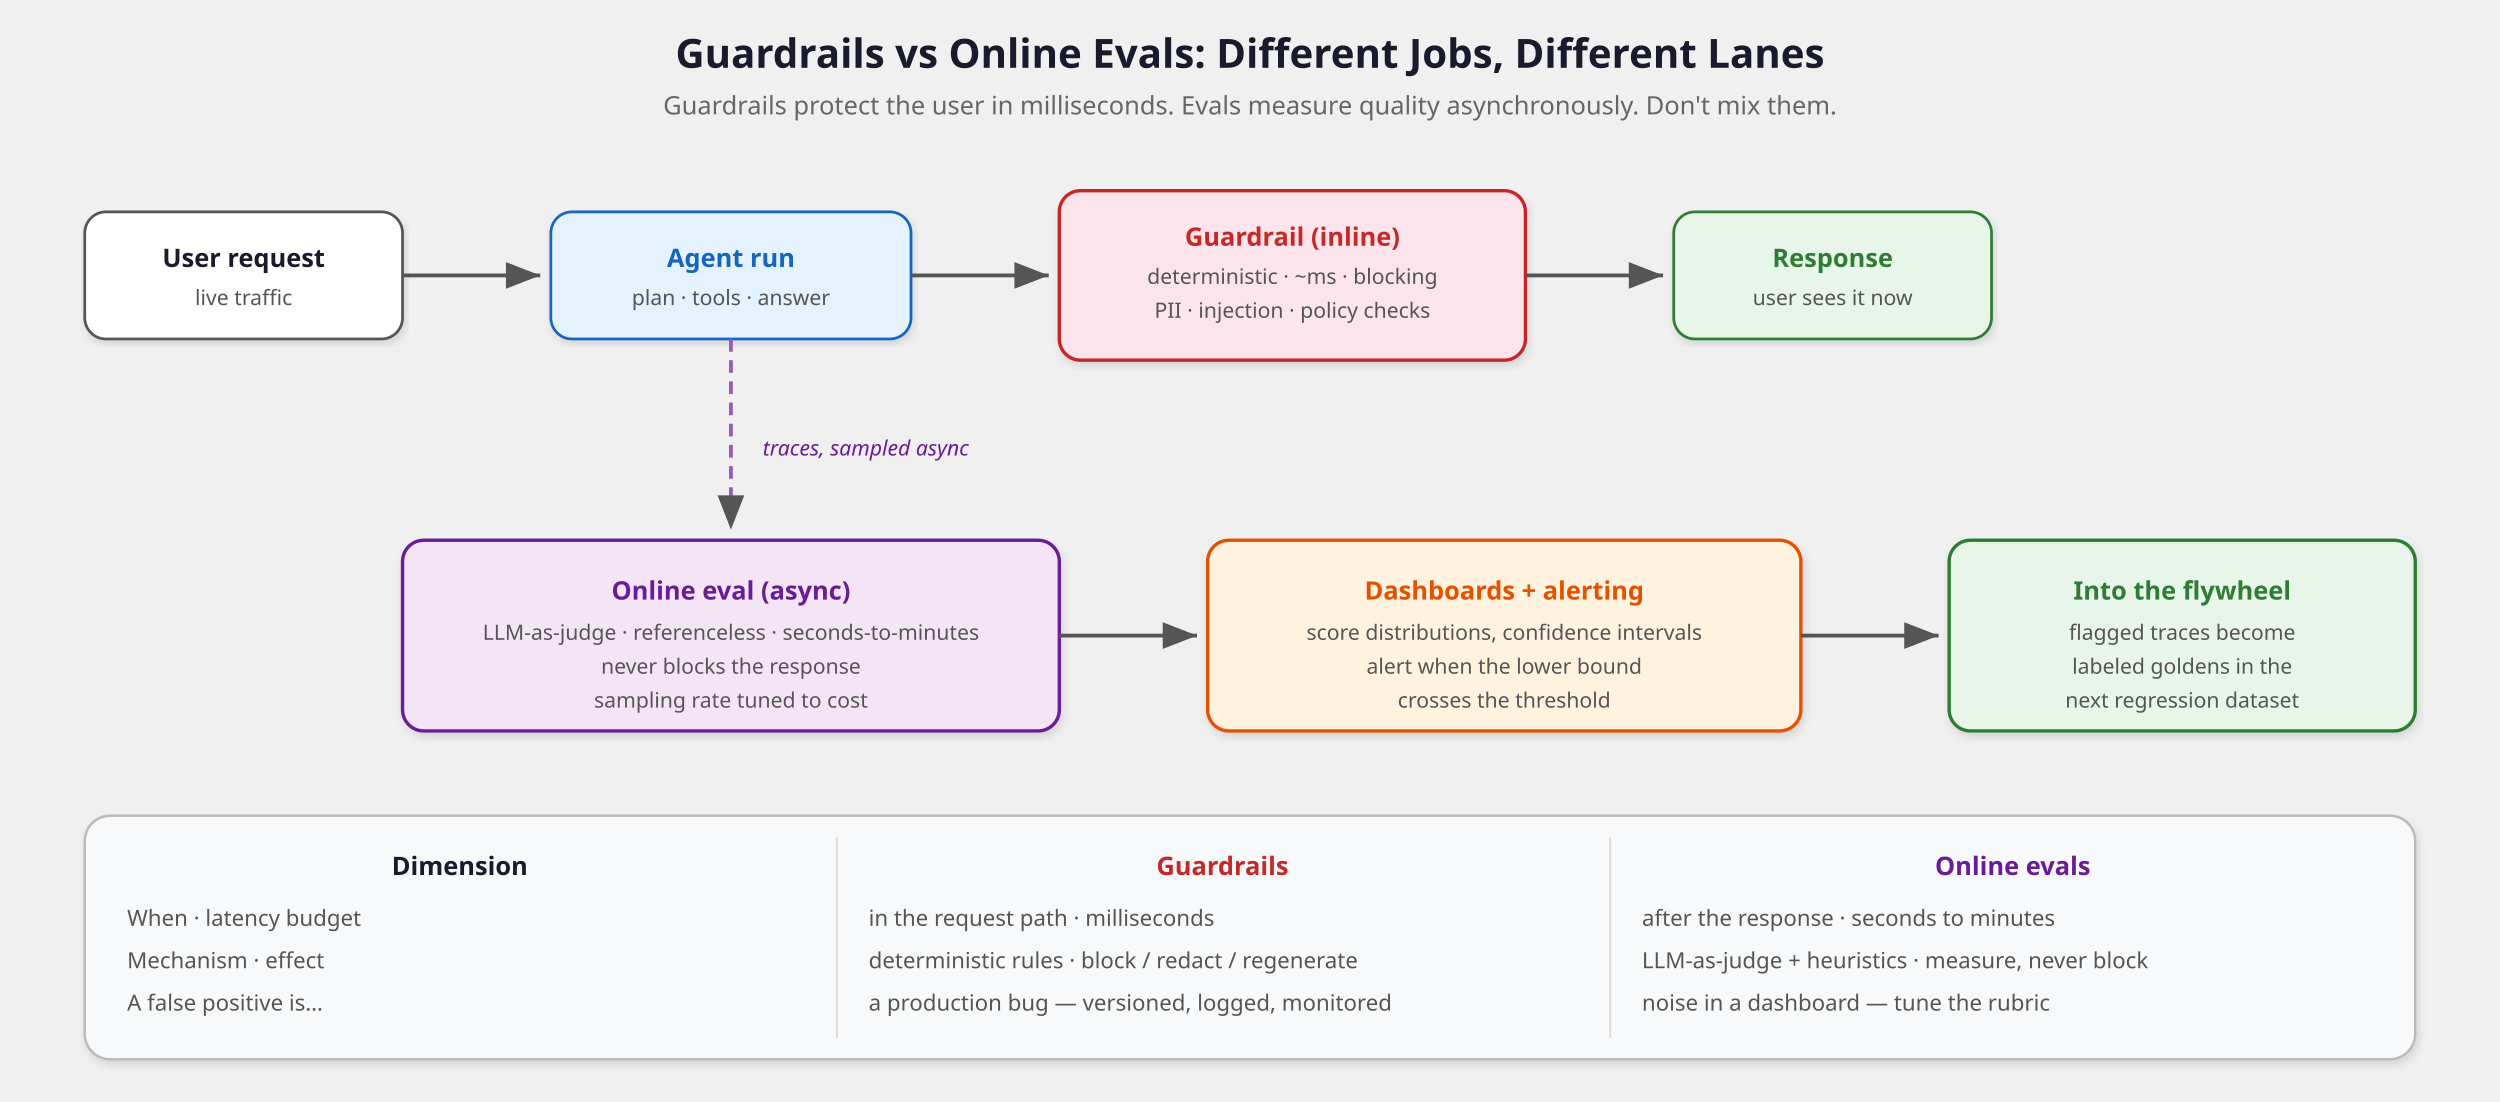
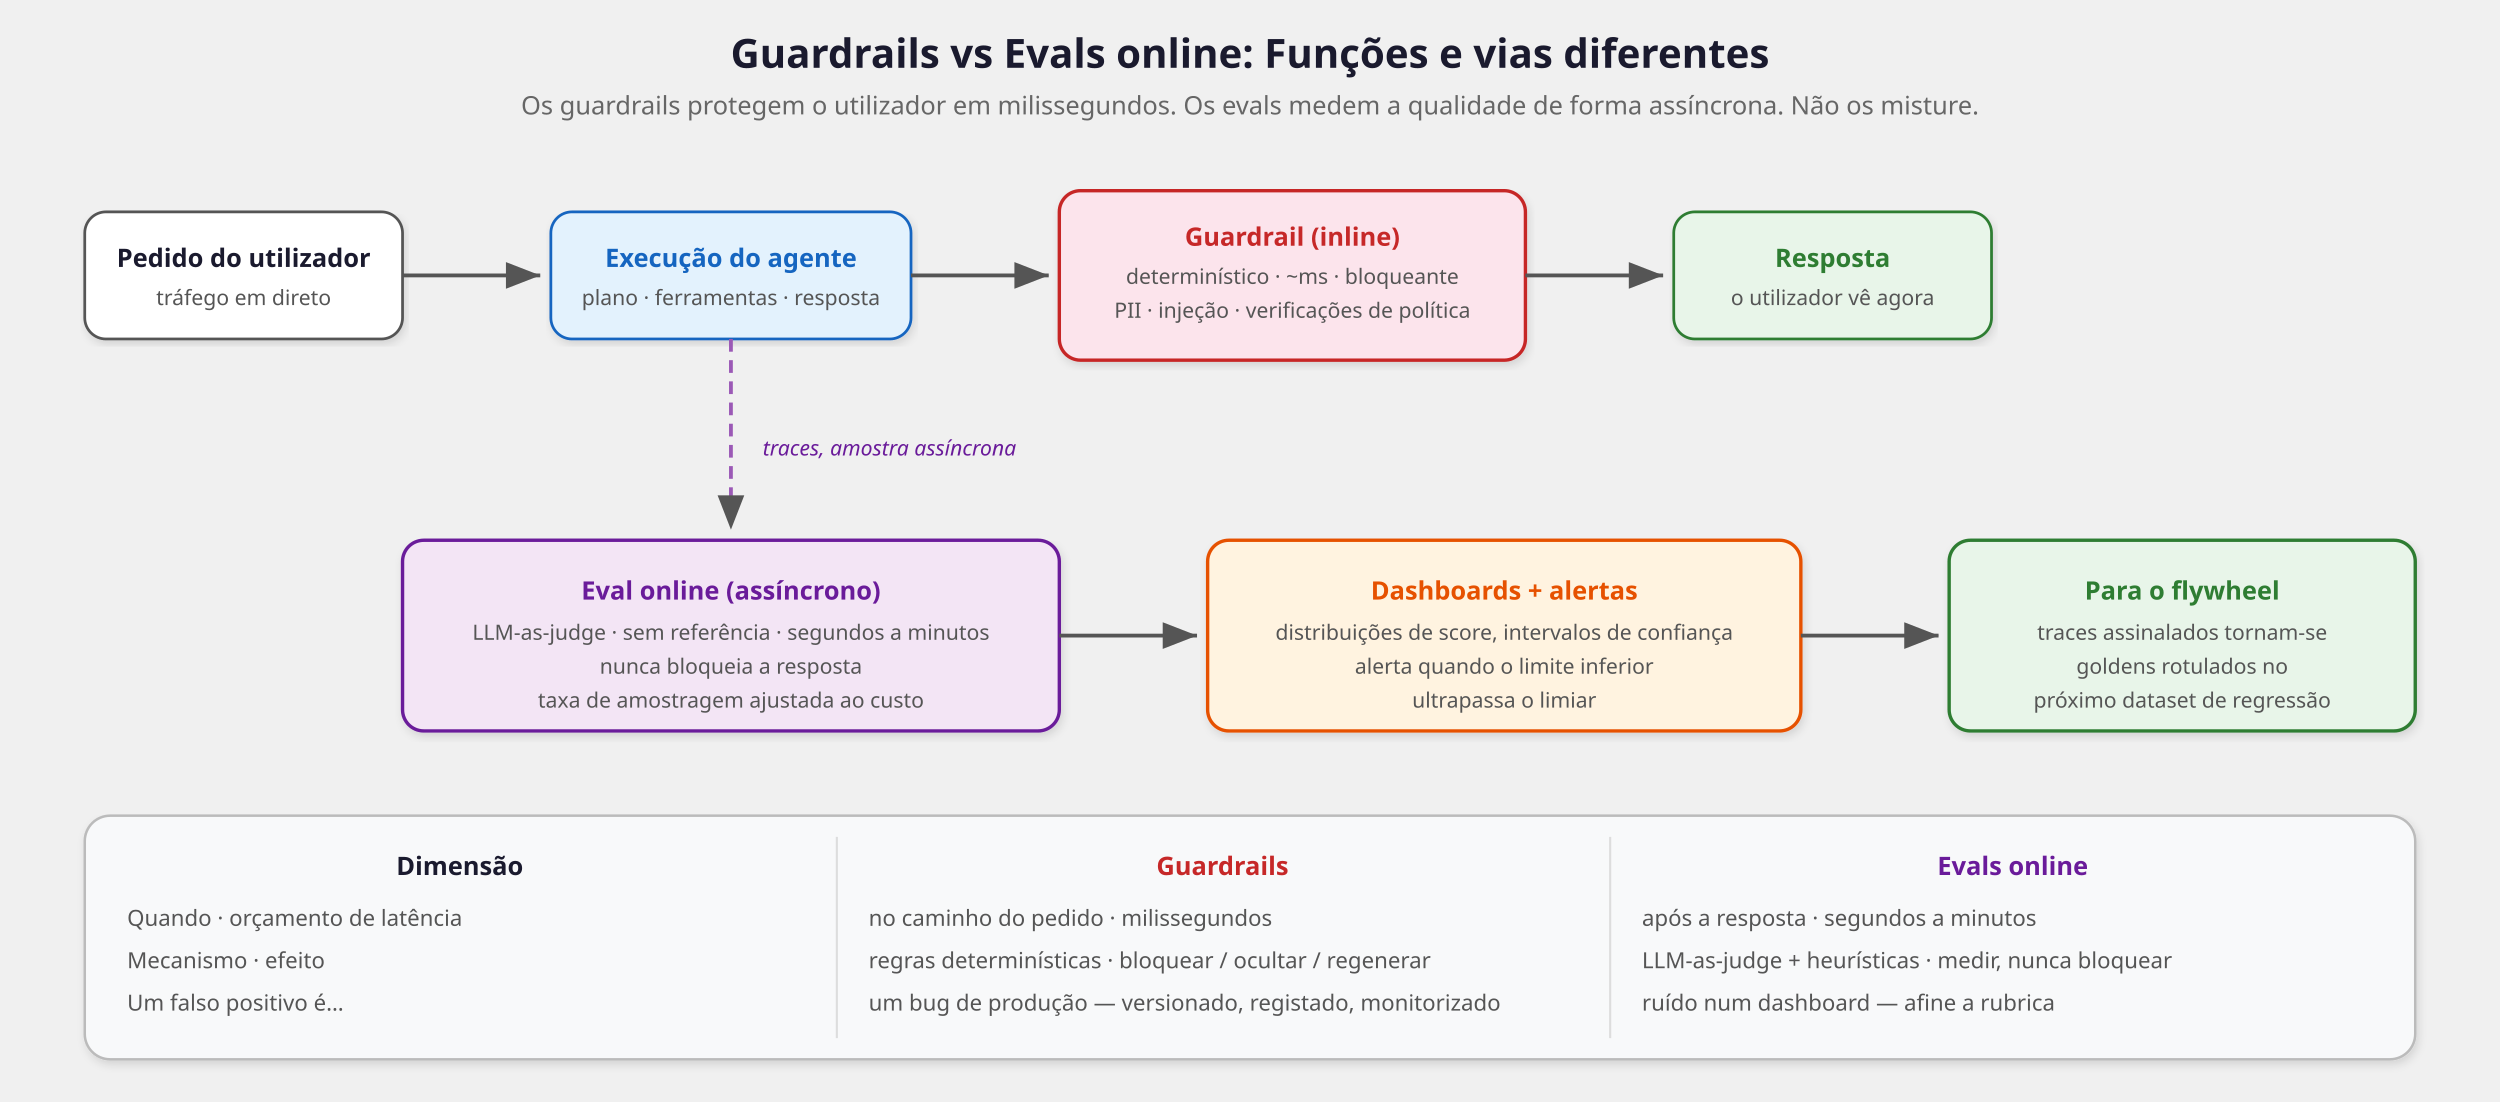
<svg xmlns="http://www.w3.org/2000/svg" viewBox="0 0 1180 520" font-family="'Segoe UI', system-ui, -apple-system, sans-serif">
  <defs>
    <marker id="arrG" markerWidth="9" markerHeight="7" refX="9" refY="3.5" orient="auto">
      <path d="M0,0 L9,3.5 L0,7 Z" fill="#555" />
    </marker>
    <filter id="shadowG" x="-2%" y="-2%" width="104%" height="108%">
      <feDropShadow dx="1" dy="2" stdDeviation="2" flood-opacity="0.12" />
    </filter>
  </defs>
-   <text x="590" y="32" text-anchor="middle" font-size="19" font-weight="700" fill="#1a1a2e">Guardrails vs Online Evals: Different Jobs, Different Lanes</text>
-   <text x="590" y="54" text-anchor="middle" font-size="12" fill="#666">Guardrails protect the user in milliseconds. Evals measure quality asynchronously. Don't mix them.</text>
+   <text x="590" y="32" text-anchor="middle" font-size="19" font-weight="700" fill="#1a1a2e">Guardrails vs Evals online: Funções e vias diferentes</text>
+   <text x="590" y="54" text-anchor="middle" font-size="12" fill="#666">Os guardrails protegem o utilizador em milissegundos. Os evals medem a qualidade de forma assíncrona. Não os misture.</text>
  <rect x="40" y="100" width="150" height="60" rx="10" fill="#ffffff" stroke="#555" stroke-width="1.3" filter="url(#shadowG)" />
-   <text x="115" y="126" text-anchor="middle" font-size="12" font-weight="700" fill="#1a1a2e">User request</text>
-   <text x="115" y="144" text-anchor="middle" font-size="10" fill="#555">live traffic</text>
+   <text x="115" y="126" text-anchor="middle" font-size="12" font-weight="700" fill="#1a1a2e">Pedido do utilizador</text>
+   <text x="115" y="144" text-anchor="middle" font-size="10" fill="#555">tráfego em direto</text>
  <line x1="190" y1="130" x2="255" y2="130" stroke="#555" stroke-width="1.8" marker-end="url(#arrG)" />
  <rect x="260" y="100" width="170" height="60" rx="10" fill="#e3f2fd" stroke="#1565c0" stroke-width="1.3" filter="url(#shadowG)" />
-   <text x="345" y="126" text-anchor="middle" font-size="12" font-weight="700" fill="#1565c0">Agent run</text>
-   <text x="345" y="144" text-anchor="middle" font-size="10" fill="#555">plan · tools · answer</text>
+   <text x="345" y="126" text-anchor="middle" font-size="12" font-weight="700" fill="#1565c0">Execução do agente</text>
+   <text x="345" y="144" text-anchor="middle" font-size="10" fill="#555">plano · ferramentas · resposta</text>
  <line x1="430" y1="130" x2="495" y2="130" stroke="#555" stroke-width="1.8" marker-end="url(#arrG)" />
  <rect x="500" y="90" width="220" height="80" rx="10" fill="#fce4ec" stroke="#c62828" stroke-width="1.6" filter="url(#shadowG)" />
  <text x="610" y="116" text-anchor="middle" font-size="12" font-weight="700" fill="#c62828">Guardrail (inline)</text>
-   <text x="610" y="134" text-anchor="middle" font-size="10" fill="#555">deterministic · ~ms · blocking</text>
-   <text x="610" y="150" text-anchor="middle" font-size="10" fill="#555">PII · injection · policy checks</text>
+   <text x="610" y="134" text-anchor="middle" font-size="10" fill="#555">determinístico · ~ms · bloqueante</text>
+   <text x="610" y="150" text-anchor="middle" font-size="10" fill="#555">PII · injeção · verificações de política</text>
  <line x1="720" y1="130" x2="785" y2="130" stroke="#555" stroke-width="1.8" marker-end="url(#arrG)" />
  <rect x="790" y="100" width="150" height="60" rx="10" fill="#e8f5e9" stroke="#2e7d32" stroke-width="1.3" filter="url(#shadowG)" />
-   <text x="865" y="126" text-anchor="middle" font-size="12" font-weight="700" fill="#2e7d32">Response</text>
-   <text x="865" y="144" text-anchor="middle" font-size="10" fill="#555">user sees it now</text>
+   <text x="865" y="126" text-anchor="middle" font-size="12" font-weight="700" fill="#2e7d32">Resposta</text>
+   <text x="865" y="144" text-anchor="middle" font-size="10" fill="#555">o utilizador vê agora</text>
  <path d="M 345 160 L 345 250" fill="none" stroke="#9b59b6" stroke-width="1.8" stroke-dasharray="6,4" marker-end="url(#arrG)" />
-   <text x="360" y="215" font-size="10" font-style="italic" fill="#6a1b9a">traces, sampled async</text>
+   <text x="360" y="215" font-size="10" font-style="italic" fill="#6a1b9a">traces, amostra assíncrona</text>
  <rect x="190" y="255" width="310" height="90" rx="10" fill="#f3e5f5" stroke="#6a1b9a" stroke-width="1.6" filter="url(#shadowG)" />
-   <text x="345" y="283" text-anchor="middle" font-size="12" font-weight="700" fill="#6a1b9a">Online eval (async)</text>
-   <text x="345" y="302" text-anchor="middle" font-size="10" fill="#555">LLM-as-judge · referenceless · seconds-to-minutes</text>
-   <text x="345" y="318" text-anchor="middle" font-size="10" fill="#555">never blocks the response</text>
-   <text x="345" y="334" text-anchor="middle" font-size="10" fill="#555">sampling rate tuned to cost</text>
+   <text x="345" y="283" text-anchor="middle" font-size="12" font-weight="700" fill="#6a1b9a">Eval online (assíncrono)</text>
+   <text x="345" y="302" text-anchor="middle" font-size="10" fill="#555">LLM-as-judge · sem referência · segundos a minutos</text>
+   <text x="345" y="318" text-anchor="middle" font-size="10" fill="#555">nunca bloqueia a resposta</text>
+   <text x="345" y="334" text-anchor="middle" font-size="10" fill="#555">taxa de amostragem ajustada ao custo</text>
  <line x1="500" y1="300" x2="565" y2="300" stroke="#555" stroke-width="1.8" marker-end="url(#arrG)" />
  <rect x="570" y="255" width="280" height="90" rx="10" fill="#fff3e0" stroke="#e65100" stroke-width="1.6" filter="url(#shadowG)" />
-   <text x="710" y="283" text-anchor="middle" font-size="12" font-weight="700" fill="#e65100">Dashboards + alerting</text>
-   <text x="710" y="302" text-anchor="middle" font-size="10" fill="#555">score distributions, confidence intervals</text>
-   <text x="710" y="318" text-anchor="middle" font-size="10" fill="#555">alert when the lower bound</text>
-   <text x="710" y="334" text-anchor="middle" font-size="10" fill="#555">crosses the threshold</text>
+   <text x="710" y="283" text-anchor="middle" font-size="12" font-weight="700" fill="#e65100">Dashboards + alertas</text>
+   <text x="710" y="302" text-anchor="middle" font-size="10" fill="#555">distribuições de score, intervalos de confiança</text>
+   <text x="710" y="318" text-anchor="middle" font-size="10" fill="#555">alerta quando o limite inferior</text>
+   <text x="710" y="334" text-anchor="middle" font-size="10" fill="#555">ultrapassa o limiar</text>
  <line x1="850" y1="300" x2="915" y2="300" stroke="#555" stroke-width="1.8" marker-end="url(#arrG)" />
  <rect x="920" y="255" width="220" height="90" rx="10" fill="#e8f5e9" stroke="#2e7d32" stroke-width="1.6" filter="url(#shadowG)" />
-   <text x="1030" y="283" text-anchor="middle" font-size="12" font-weight="700" fill="#2e7d32">Into the flywheel</text>
-   <text x="1030" y="302" text-anchor="middle" font-size="10" fill="#555">flagged traces become</text>
-   <text x="1030" y="318" text-anchor="middle" font-size="10" fill="#555">labeled goldens in the</text>
-   <text x="1030" y="334" text-anchor="middle" font-size="10" fill="#555">next regression dataset</text>
+   <text x="1030" y="283" text-anchor="middle" font-size="12" font-weight="700" fill="#2e7d32">Para o flywheel</text>
+   <text x="1030" y="302" text-anchor="middle" font-size="10" fill="#555">traces assinalados tornam-se</text>
+   <text x="1030" y="318" text-anchor="middle" font-size="10" fill="#555">goldens rotulados no</text>
+   <text x="1030" y="334" text-anchor="middle" font-size="10" fill="#555">próximo dataset de regressão</text>
  <rect x="40" y="385" width="1100" height="115" rx="12" fill="#f8f9fa" stroke="#bbb" stroke-width="1.2" filter="url(#shadowG)" />
  <line x1="395" y1="395" x2="395" y2="490" stroke="#ddd" stroke-width="1" />
  <line x1="760" y1="395" x2="760" y2="490" stroke="#ddd" stroke-width="1" />
-   <text x="217" y="413" text-anchor="middle" font-size="12" font-weight="700" fill="#1a1a2e">Dimension</text>
+   <text x="217" y="413" text-anchor="middle" font-size="12" font-weight="700" fill="#1a1a2e">Dimensão</text>
  <text x="577" y="413" text-anchor="middle" font-size="12" font-weight="700" fill="#c62828">Guardrails</text>
-   <text x="950" y="413" text-anchor="middle" font-size="12" font-weight="700" fill="#6a1b9a">Online evals</text>
-   <text x="60" y="437" font-size="10.5" fill="#555">When · latency budget</text>
-   <text x="410" y="437" font-size="10.5" fill="#555">in the request path · milliseconds</text>
-   <text x="775" y="437" font-size="10.5" fill="#555">after the response · seconds to minutes</text>
-   <text x="60" y="457" font-size="10.5" fill="#555">Mechanism · effect</text>
-   <text x="410" y="457" font-size="10.5" fill="#555">deterministic rules · block / redact / regenerate</text>
-   <text x="775" y="457" font-size="10.5" fill="#555">LLM-as-judge + heuristics · measure, never block</text>
-   <text x="60" y="477" font-size="10.5" fill="#555">A false positive is…</text>
-   <text x="410" y="477" font-size="10.5" fill="#555">a production bug — versioned, logged, monitored</text>
-   <text x="775" y="477" font-size="10.5" fill="#555">noise in a dashboard — tune the rubric</text>
+   <text x="950" y="413" text-anchor="middle" font-size="12" font-weight="700" fill="#6a1b9a">Evals online</text>
+   <text x="60" y="437" font-size="10.5" fill="#555">Quando · orçamento de latência</text>
+   <text x="410" y="437" font-size="10.5" fill="#555">no caminho do pedido · milissegundos</text>
+   <text x="775" y="437" font-size="10.5" fill="#555">após a resposta · segundos a minutos</text>
+   <text x="60" y="457" font-size="10.5" fill="#555">Mecanismo · efeito</text>
+   <text x="410" y="457" font-size="10.5" fill="#555">regras determinísticas · bloquear / ocultar / regenerar</text>
+   <text x="775" y="457" font-size="10.5" fill="#555">LLM-as-judge + heurísticas · medir, nunca bloquear</text>
+   <text x="60" y="477" font-size="10.5" fill="#555">Um falso positivo é…</text>
+   <text x="410" y="477" font-size="10.5" fill="#555">um bug de produção — versionado, registado, monitorizado</text>
+   <text x="775" y="477" font-size="10.5" fill="#555">ruído num dashboard — afine a rubrica</text>
</svg>
